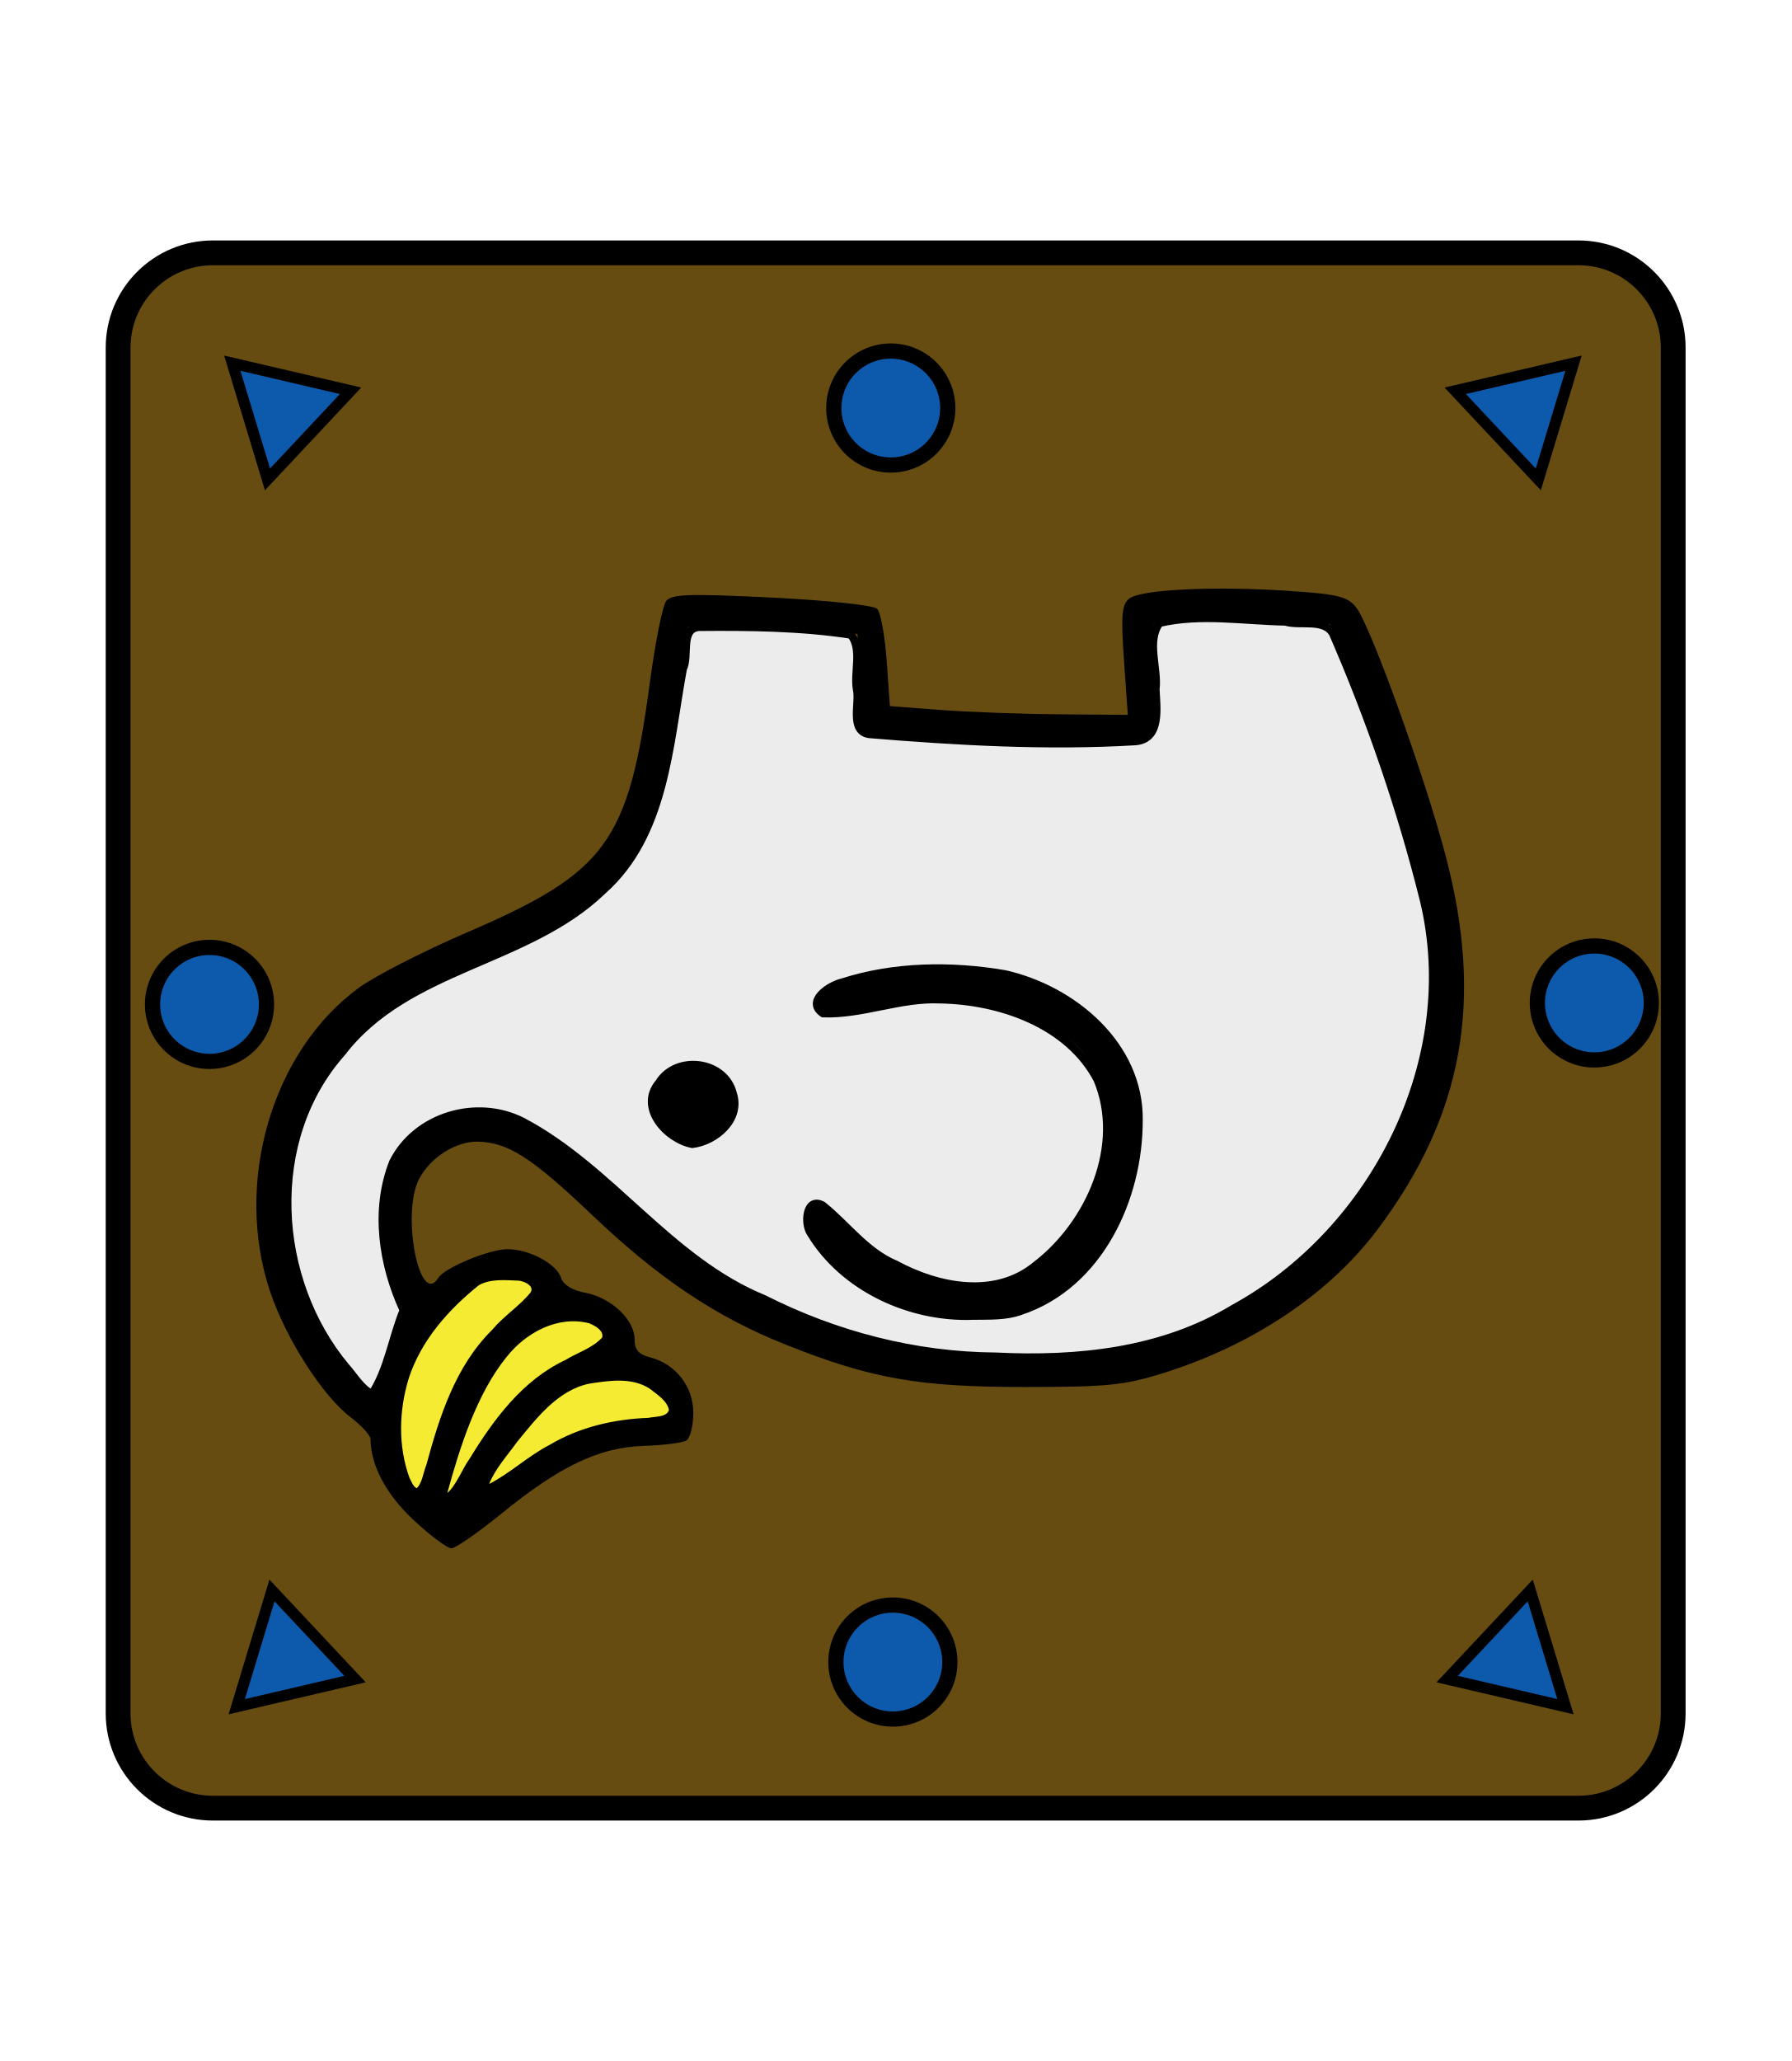
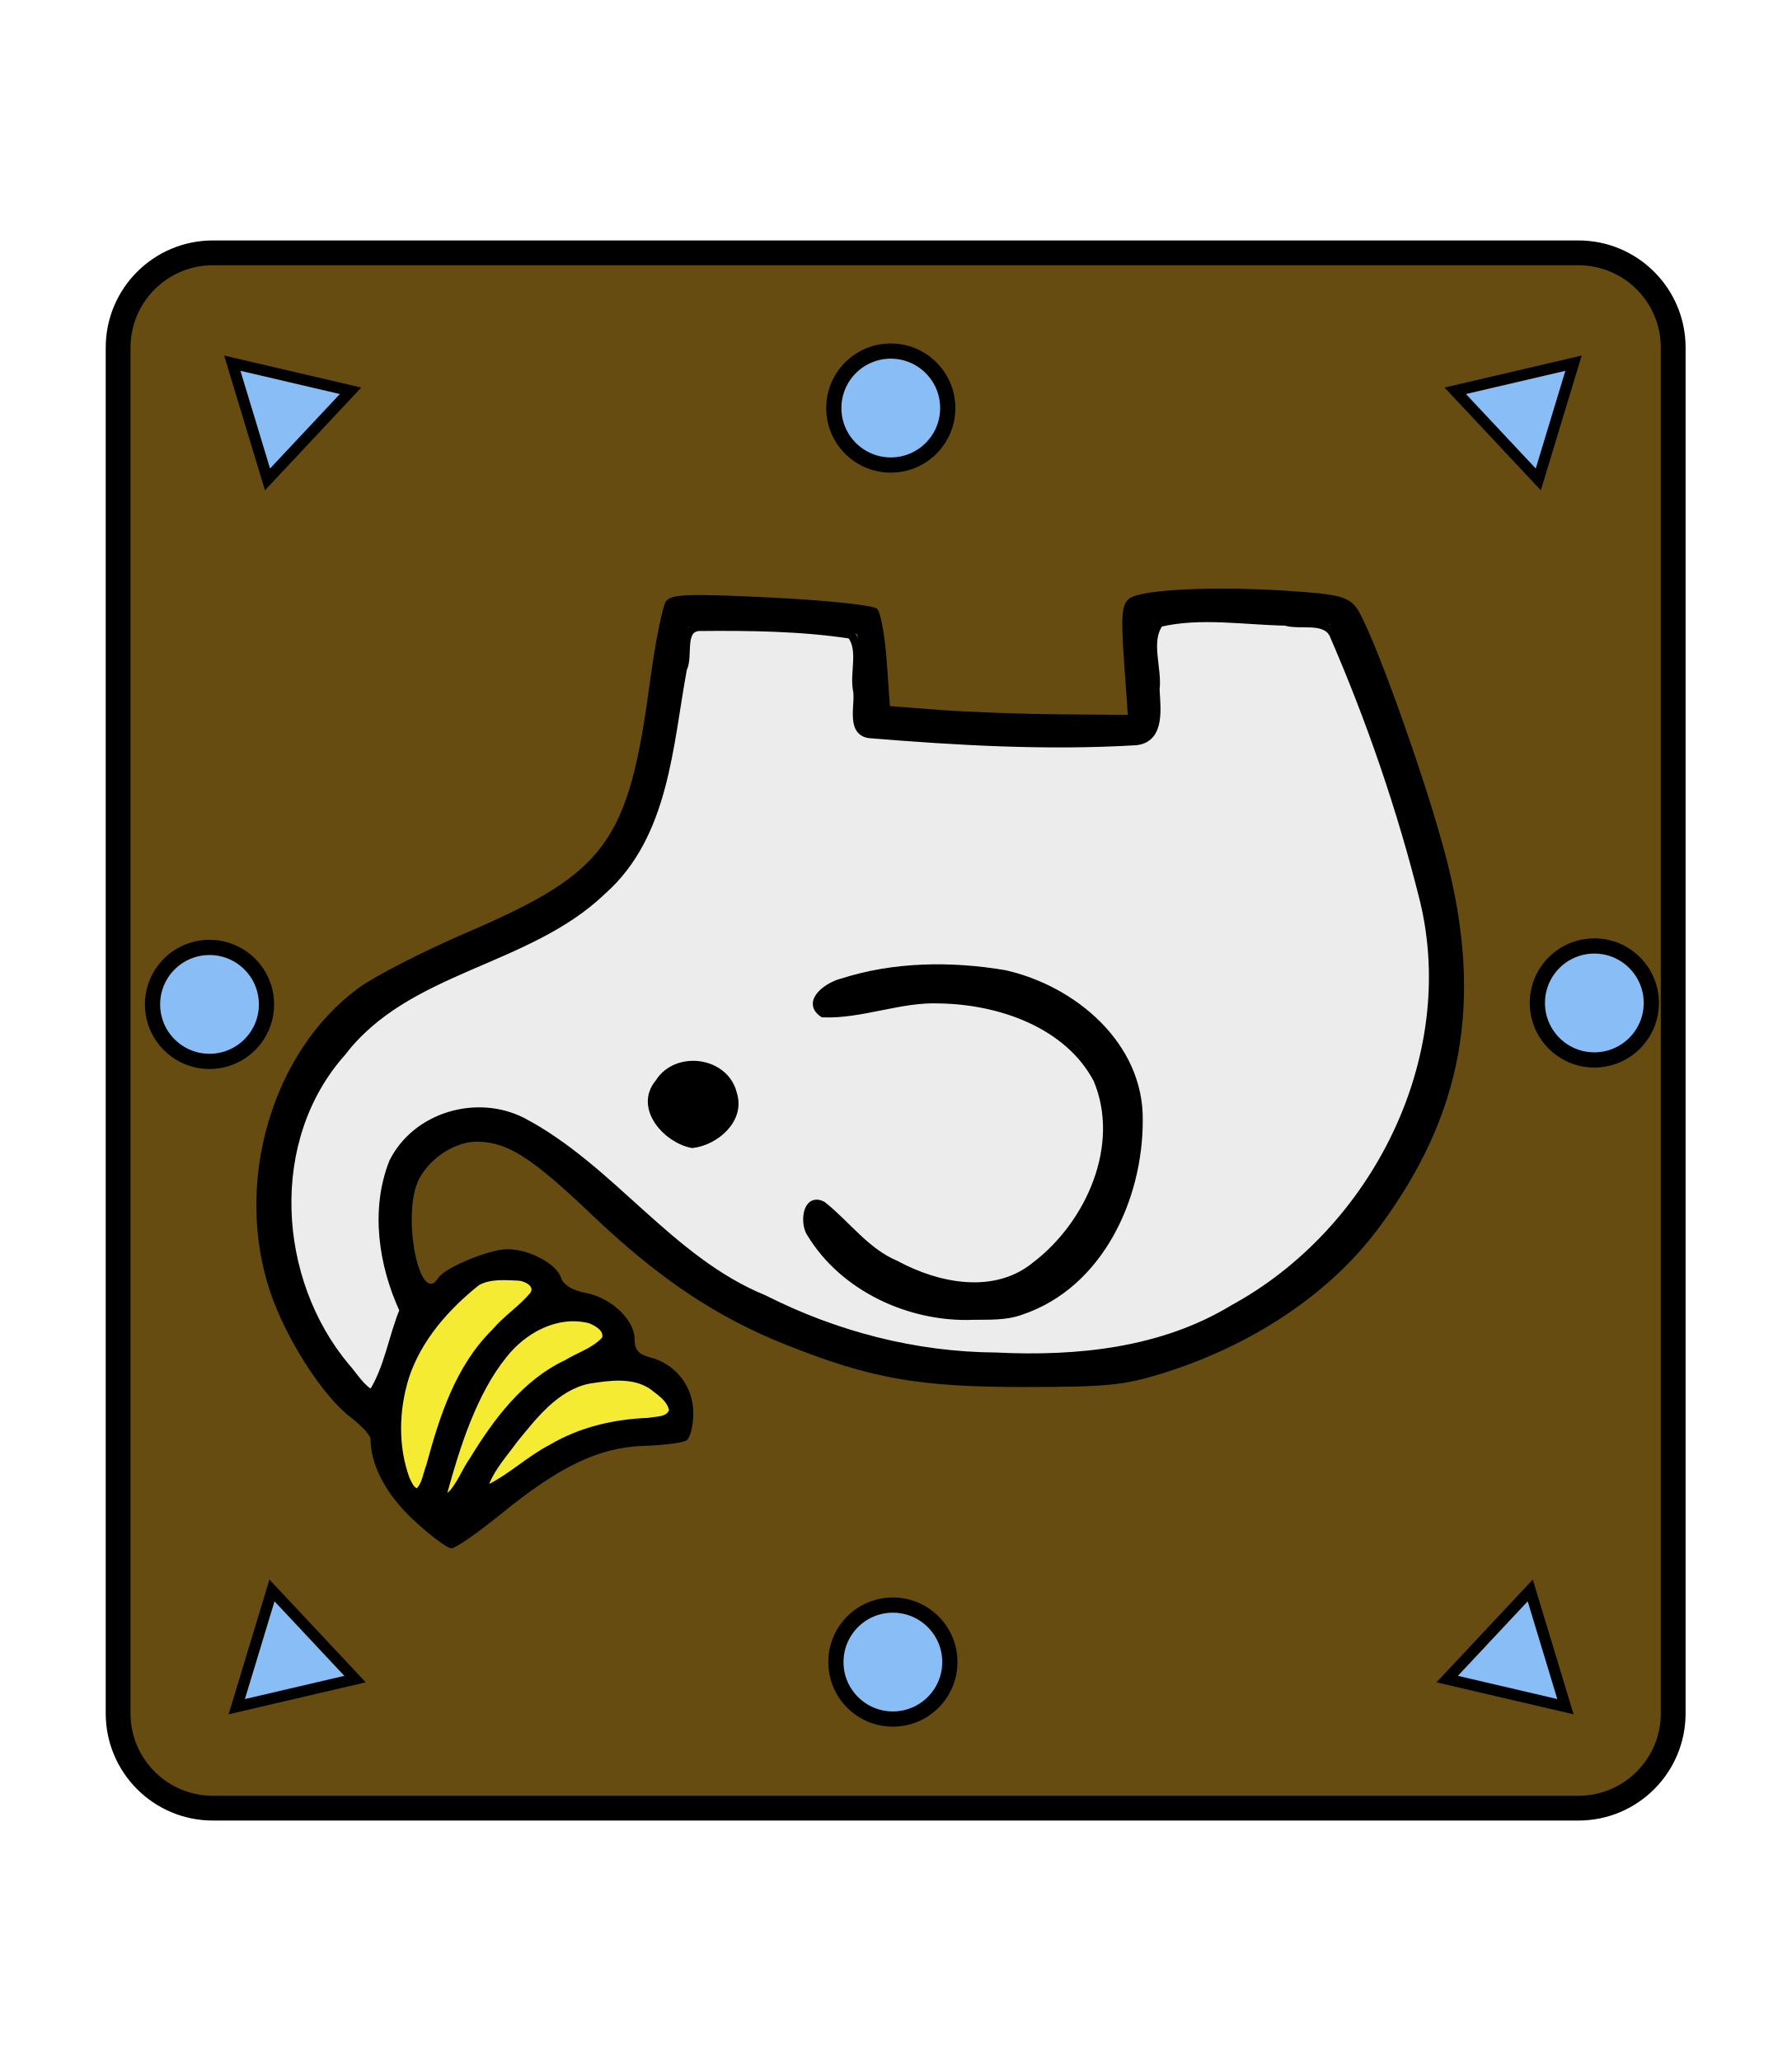
<svg xmlns="http://www.w3.org/2000/svg" id="svg4905" version="1.1" height="60" width="52.157">
  <defs id="defs4909" />
  <filter id="drop-shadow">
    <feGaussianBlur id="feGaussianBlur4880" stdDeviation="2" result="blur" in="SourceAlpha" />
    <feOffset id="feOffset4882" dy="2" dx="2" result="offsetBlur" />
    <feBlend id="feBlend4884" mode="normal" in2="offsetBlur" in="SourceGraphic" />
  </filter>
  <rect ry="2.759" y="-52.639" x="-48.717" height="45.278" width="45.278" id="rect5497-3" style="opacity:1;fill:#664c10;fill-opacity:1;stroke:#000000;stroke-width:0.722;stroke-linecap:square;stroke-linejoin:miter;stroke-miterlimit:4;stroke-dasharray:none;stroke-opacity:1;paint-order:fill markers stroke" transform="scale(-1)" />
-   <path transform="matrix(-0.9496239,0.8901212,-0.8901212,-0.9496239,220.8786,328.8962)" d="m -29.108,270.302 0,-2.717 2.353,1.359 z" id="path10754-6-8" style="display:inline;opacity:1;fill:#0d5aac;fill-opacity:1;stroke:#000000;stroke-width:0.25;stroke-linecap:square;stroke-linejoin:miter;stroke-miterlimit:4;stroke-dasharray:none;stroke-opacity:1;paint-order:fill markers stroke" />
-   <path transform="matrix(0.9496239,0.8901212,0.8901212,-0.9496239,-168.4056,328.8962)" d="m -29.108,270.302 0,-2.717 2.353,1.359 z" id="path10754-6-0" style="display:inline;opacity:1;fill:#0d5aac;fill-opacity:1;stroke:#000000;stroke-width:0.25;stroke-linecap:square;stroke-linejoin:miter;stroke-miterlimit:4;stroke-dasharray:none;stroke-opacity:1;paint-order:fill markers stroke" />
-   <path transform="matrix(0.949624,-0.8901212,0.8901212,0.949624,-168.1707,-268.6384)" d="m -29.108,270.302 0,-2.717 2.353,1.359 z" id="path10754-6-0-6" style="display:inline;opacity:1;fill:#0d5aac;fill-opacity:1;stroke:#000000;stroke-width:0.25;stroke-linecap:square;stroke-linejoin:miter;stroke-miterlimit:4;stroke-dasharray:none;stroke-opacity:1;paint-order:fill markers stroke" />
-   <path transform="matrix(-0.9496239,-0.8901212,-0.8901212,0.9496239,220.7486,-268.6384)" d="m -29.108,270.302 0,-2.717 2.353,1.359 z" id="path10754-6-3" style="display:inline;opacity:1;fill:#0d5aac;fill-opacity:1;stroke:#000000;stroke-width:0.25;stroke-linecap:square;stroke-linejoin:miter;stroke-miterlimit:4;stroke-dasharray:none;stroke-opacity:1;paint-order:fill markers stroke" />
+   <path transform="matrix(-0.9496239,0.8901212,-0.8901212,-0.9496239,220.8786,328.8962)" d="m -29.108,270.302 0,-2.717 2.353,1.359 z" id="path10754-6-8" style="display:inline;opacity:1;fill:#88bdf6;fill-opacity:1;stroke:#000000;stroke-width:0.25;stroke-linecap:square;stroke-linejoin:miter;stroke-miterlimit:4;stroke-dasharray:none;stroke-opacity:1;paint-order:fill markers stroke" />
+   <path transform="matrix(0.9496239,0.8901212,0.8901212,-0.9496239,-168.4056,328.8962)" d="m -29.108,270.302 0,-2.717 2.353,1.359 z" id="path10754-6-0" style="display:inline;opacity:1;fill:#88bdf6;fill-opacity:1;stroke:#000000;stroke-width:0.25;stroke-linecap:square;stroke-linejoin:miter;stroke-miterlimit:4;stroke-dasharray:none;stroke-opacity:1;paint-order:fill markers stroke" />
+   <path transform="matrix(0.949624,-0.8901212,0.8901212,0.949624,-168.1707,-268.6384)" d="m -29.108,270.302 0,-2.717 2.353,1.359 z" id="path10754-6-0-6" style="display:inline;opacity:1;fill:#88bdf6;fill-opacity:1;stroke:#000000;stroke-width:0.25;stroke-linecap:square;stroke-linejoin:miter;stroke-miterlimit:4;stroke-dasharray:none;stroke-opacity:1;paint-order:fill markers stroke" />
+   <path transform="matrix(-0.9496239,-0.8901212,-0.8901212,0.9496239,220.7486,-268.6384)" d="m -29.108,270.302 0,-2.717 2.353,1.359 z" id="path10754-6-3" style="display:inline;opacity:1;fill:#88bdf6;fill-opacity:1;stroke:#000000;stroke-width:0.25;stroke-linecap:square;stroke-linejoin:miter;stroke-miterlimit:4;stroke-dasharray:none;stroke-opacity:1;paint-order:fill markers stroke" />
  <g transform="matrix(-0.6458513,0,0,-0.6458513,-43.94588,214.4267)" id="g17211">
    <path style="fill:#000000;stroke-width:0.265" d="m -126.111,305.373 c -2.228,-0.144 -2.67,-0.25 -3.063,-0.737 -0.642,-0.794 -3.074,-7.534 -4.039,-11.195 -1.731,-6.563 -0.789,-11.725 3.079,-16.87 2.173,-2.891 5.634,-5.205 9.67,-6.465 1.733,-0.541 2.52,-0.62 6.218,-0.62 4.814,0 6.942,0.378 10.804,1.919 3.123,1.246 5.71,2.98 8.71,5.838 2.705,2.577 3.773,3.264 5.131,3.303 0.994,0.028 2.168,-0.716 2.669,-1.693 0.805,-1.567 -0.028,-5.812 -0.873,-4.445 -0.28,0.453 -2.279,1.283 -3.105,1.29 -0.976,0.008 -2.224,-0.655 -2.425,-1.286 -0.101,-0.318 -0.51,-0.57 -1.107,-0.682 -1.154,-0.216 -2.21,-1.214 -2.21,-2.086 0,-0.473 -0.182,-0.691 -0.684,-0.817 -1.161,-0.291 -1.962,-1.313 -1.962,-2.504 0,-0.58 0.14,-1.141 0.311,-1.247 0.171,-0.106 1.036,-0.215 1.922,-0.244 2.012,-0.065 3.782,-0.909 6.428,-3.063 1.053,-0.857 2.065,-1.557 2.249,-1.554 0.184,0.003 0.948,0.575 1.698,1.273 1.236,1.15 1.937,2.468 1.943,3.652 7.94e-4,0.165 0.406,0.608 0.901,0.986 1.262,0.962 2.914,3.542 3.624,5.656 1.647,4.909 -0.073,10.818 -3.985,13.69 -0.726,0.533 -2.92,1.658 -4.876,2.499 -6.304,2.712 -7.29,4.058 -8.258,11.279 -0.243,1.81 -0.574,3.46 -0.736,3.666 -0.246,0.313 -1.033,0.338 -4.76,0.154 -2.525,-0.125 -4.588,-0.345 -4.749,-0.506 -0.156,-0.156 -0.35,-1.207 -0.43,-2.335 l -0.145,-2.05 -2.249,-0.172 c -1.237,-0.095 -3.65,-0.184 -5.363,-0.198 l -3.114,-0.026 0.172,2.452 c 0.142,2.014 0.101,2.512 -0.227,2.784 -0.5,0.415 -3.754,0.576 -7.169,0.356 z m 5.598,-1.265 c 0.599,-0.16 0.608,-0.215 0.433,-2.461 -0.268,-3.422 -0.486,-3.311 6.092,-3.098 2.914,0.094 5.745,0.247 6.291,0.339 l 0.992,0.168 v 2.181 2.181 l 0.827,0.165 c 0.455,0.091 2.174,0.165 3.82,0.165 h 2.993 l 0.167,-1.257 c 0.792,-5.95 1.46,-8.13 3.045,-9.931 1.331,-1.512 2.956,-2.542 5.948,-3.772 3.529,-1.45 4.321,-1.902 5.835,-3.334 2.421,-2.289 3.622,-6.055 3.027,-9.486 -0.374,-2.157 -1.044,-3.689 -2.397,-5.48 -1.009,-1.337 -1.57,-1.735 -1.57,-1.116 0,0.157 -0.299,1.034 -0.665,1.948 l -0.665,1.662 0.527,1.161 c 0.735,1.621 0.729,4.284 -0.012,5.501 -1.174,1.926 -3.024,2.659 -5.12,2.029 -1.508,-0.454 -2.45,-1.155 -5.802,-4.322 -2.239,-2.115 -3.028,-2.669 -5.556,-3.903 -4.266,-2.082 -6.718,-2.629 -11.81,-2.636 -3.819,-0.005 -4.262,0.048 -6.444,0.763 -4.425,1.45 -8.069,4.508 -10.153,8.52 -2.062,3.971 -2.504,7.632 -1.447,12.011 0.588,2.436 2.87,9.147 3.663,10.771 l 0.49,1.003 2.381,0.148 c 3.86,0.241 4.466,0.25 5.11,0.077 z m 6.663,-16.198 c -4.516,-1.446 -6.318,-4.585 -5.18,-9.027 1.394,-5.442 5.934,-7.631 11.081,-5.343 2.053,0.913 3.888,2.95 3.52,3.909 -0.253,0.659 -0.865,0.4 -1.569,-0.663 -0.484,-0.732 -1.175,-1.271 -2.35,-1.835 -2.04,-0.979 -3.509,-1.227 -4.957,-0.837 -3.027,0.815 -5.381,5.247 -4.508,8.487 0.469,1.741 1.152,2.514 3.046,3.446 2.146,1.057 4.482,1.275 7.087,0.664 2.491,-0.585 2.884,-0.561 2.78,0.17 -0.182,1.273 -6.072,1.951 -8.949,1.03 z m 13.843,-4.008 c -0.656,-0.261 -1.142,-1.032 -1.142,-1.811 0,-0.62 1.175,-1.624 1.9,-1.624 0.656,0 1.804,1.153 1.804,1.811 0,1.146 -1.452,2.067 -2.562,1.625 z m 11.676,-10.91 c 1.537,-1.596 2.267,-3.34 2.265,-5.412 -0.001,-1.329 -0.414,-2.724 -0.805,-2.724 -0.104,0 -0.387,0.786 -0.629,1.746 -0.777,3.093 -1.919,4.949 -4.1,6.663 -0.85,0.668 -0.515,1.116 0.836,1.116 0.973,0 1.241,-0.153 2.432,-1.389 z m -3.717,-1.011 c 1.259,-0.743 2.419,-2.579 3.208,-5.075 0.361,-1.142 0.656,-2.16 0.655,-2.262 -2.65e-4,-0.102 -0.426,0.52 -0.945,1.381 -1.605,2.662 -2.693,3.792 -4.509,4.686 -1.777,0.875 -1.882,0.989 -1.372,1.5 0.489,0.489 1.933,0.377 2.962,-0.23 z m -0.954,-3.076 c 0.936,-0.753 2.966,-3.371 2.966,-3.825 0,-0.118 -0.625,0.26 -1.389,0.841 -1.737,1.321 -3.795,2.111 -5.5,2.111 -1.417,0 -1.701,0.373 -0.85,1.115 0.712,0.62 1.151,0.731 2.524,0.636 0.925,-0.064 1.532,-0.301 2.249,-0.877 z" id="path17194" />
    <path style="opacity:1;fill:#ececec;fill-opacity:1;stroke:#000000;stroke-width:1.35;stroke-linecap:square;stroke-linejoin:miter;stroke-miterlimit:4;stroke-dasharray:none;stroke-opacity:1;paint-order:fill markers stroke" d="m -126.334,6.894 c -2.725,4.144 -3.474,9.657 -5.372,14.229 3.585,7.753 5,17.118 1.784,25.233 -3.941,7.851 -14.217,10.872 -22.003,6.938 -15.19,-7.98 -25.044,-23.656 -41.182,-30.251 -12.259,-6.199 -25.768,-9.703 -39.525,-9.796 -13.895,-0.687 -28.361,0.782 -40.49,8.157 -24.082,13.136 -38.976,42.491 -32.419,69.594 3.86,15.51 9.106,30.734 15.474,45.388 1.516,2.666 5.618,1.27 8.108,2.045 7.088,0.128 14.486,1.41 21.431,-0.222 2.304,-3.1 0.232,-7.723 0.678,-11.313 -0.129,-3.066 -0.991,-8.421 3.389,-8.843 15.116,-0.905 30.381,-0.029 45.451,1.214 3.325,0.53 1.529,5.335 2.075,7.621 0.515,2.941 -0.978,6.824 1,9.316 8.512,1.299 17.324,1.39 25.954,1.31 3.187,-0.313 1.573,-5.026 2.659,-7.086 2.423,-13.09 3.025,-28.368 13.716,-37.831 12.799,-12.337 33.273,-13.022 44.374,-27.527 13.221,-14.794 11.782,-38.794 -0.654,-53.629 -1.244,-1.347 -2.692,-3.846 -4.448,-4.547 z M -228.747,20.165 c 10.687,-0.422 22.028,4.765 27.653,14.053 1.159,1.592 0.822,6.269 -1.998,4.781 -4.171,-3.321 -7.378,-7.941 -12.483,-10.082 -7.249,-3.925 -17.007,-5.835 -23.899,-0.116 -9.181,7.031 -15.141,20.431 -10.449,31.627 4.99,9.489 16.647,13.461 26.807,13.634 6.752,0.312 13.295,-2.621 19.934,-2.37 3.024,2.07 -1.107,4.789 -3.252,5.278 -8.85,2.858 -18.584,2.965 -27.681,1.423 -11.65,-2.606 -23.056,-12.147 -22.866,-24.936 -0.015,-13.276 6.744,-27.98 20.1,-32.455 2.597,-0.956 5.416,-0.789 8.133,-0.836 z m 47.836,29.265 c 4.351,0.83 9.25,6.218 5.678,10.453 -2.977,4.806 -11.256,3.782 -12.613,-1.918 -1.378,-4.332 2.988,-8.05 6.935,-8.535 z" id="path17198" transform="matrix(0.2645833,0,0,0.2645833,-51.38914,267.3577)" />
    <path style="opacity:1;fill:#f6eb33;fill-opacity:1;stroke:#000000;stroke-width:0.477;stroke-linecap:square;stroke-linejoin:miter;stroke-miterlimit:4;stroke-dasharray:none;stroke-opacity:1;paint-order:fill markers stroke" d="m -134.052,-9.455 c -1.092,1.043 -1.217,2.828 -1.779,4.199 -2.228,8.217 -4.948,16.787 -11.187,22.919 -1.941,2.329 -4.593,3.972 -6.499,6.32 -0.914,1.356 1.108,2.368 2.227,2.419 2.27,0.091 4.824,0.35 6.873,-0.805 5.253,-4.197 9.925,-9.488 12.047,-15.979 1.705,-5.515 1.866,-11.685 -0.125,-17.144 -0.38,-0.664 -0.696,-1.793 -1.557,-1.929 z" id="path17200" transform="matrix(0.2645833,0,0,0.2645833,-51.38914,267.3577)" />
    <path style="opacity:1;fill:#f6eb33;fill-opacity:1;stroke:#000000;stroke-width:0.477;stroke-linecap:square;stroke-linejoin:miter;stroke-miterlimit:4;stroke-dasharray:none;stroke-opacity:1;paint-order:fill markers stroke" d="m -139.282,-10.215 c -1.508,1.169 -2.771,4.454 -3.913,5.967 -4.054,6.633 -8.943,13.267 -16.17,16.67 -2.111,1.295 -4.699,2.049 -6.385,3.923 -0.461,1.401 1.281,2.367 2.379,2.796 5.436,1.387 10.983,-1.62 14.298,-5.83 5.125,-6.302 8.036,-15.56 10.144,-23.259 0.005,-0.178 -0.192,-0.295 -0.353,-0.267 z" id="path17202" transform="matrix(0.2645833,0,0,0.2645833,-51.38914,267.3577)" />
    <path style="opacity:1;fill:#f6eb33;fill-opacity:1;stroke:#000000;stroke-width:0.477;stroke-linecap:square;stroke-linejoin:miter;stroke-miterlimit:4;stroke-dasharray:none;stroke-opacity:1;paint-order:fill markers stroke" d="m -146.376,-8.698 c -3.655,1.874 -6.7,4.804 -10.368,6.699 -5.05,2.995 -10.889,4.342 -16.713,4.551 -1.209,0.27 -3.282,0.068 -3.715,1.549 0.304,1.76 2.11,2.84 3.414,3.876 3.118,2.015 7.081,1.403 10.542,0.858 5.419,-1.186 8.993,-5.908 12.33,-9.965 1.686,-2.355 3.756,-4.584 4.83,-7.293 0.005,-0.17 -0.151,-0.307 -0.32,-0.274 z" id="path17204" transform="matrix(0.2645833,0,0,0.2645833,-51.38914,267.3577)" />
  </g>
-   <circle r="1.659" cy="-29.198" cx="-46.421" id="path5973-1-7" style="opacity:1;fill:#0d5aac;fill-opacity:1;stroke:#000000;stroke-width:0.443;stroke-linecap:square;stroke-linejoin:miter;stroke-miterlimit:4;stroke-dasharray:none;stroke-opacity:1;paint-order:fill markers stroke" transform="scale(-1)" />
-   <circle r="1.659" cy="-29.24" cx="-6.1" id="path5973-1-7-7" style="display:inline;opacity:1;fill:#0d5aac;fill-opacity:1;stroke:#000000;stroke-width:0.443;stroke-linecap:square;stroke-linejoin:miter;stroke-miterlimit:4;stroke-dasharray:none;stroke-opacity:1;paint-order:fill markers stroke" transform="scale(-1)" />
-   <circle r="1.659" cy="-48.386" cx="-25.997" id="path5973-1-7-6-56" style="display:inline;opacity:1;fill:#0d5aac;fill-opacity:1;stroke:#000000;stroke-width:0.443;stroke-linecap:square;stroke-linejoin:miter;stroke-miterlimit:4;stroke-dasharray:none;stroke-opacity:1;paint-order:fill markers stroke" transform="scale(-1)" />
-   <circle r="1.659" cy="-11.879" cx="-25.936" id="path5973-1-7-6-5" style="display:inline;opacity:1;fill:#0d5aac;fill-opacity:1;stroke:#000000;stroke-width:0.443;stroke-linecap:square;stroke-linejoin:miter;stroke-miterlimit:4;stroke-dasharray:none;stroke-opacity:1;paint-order:fill markers stroke" transform="scale(-1)" />
+   <circle r="1.659" cy="-29.198" cx="-46.421" id="path5973-1-7" style="opacity:1;fill:#88bdf6;fill-opacity:1;stroke:#000000;stroke-width:0.443;stroke-linecap:square;stroke-linejoin:miter;stroke-miterlimit:4;stroke-dasharray:none;stroke-opacity:1;paint-order:fill markers stroke" transform="scale(-1)" />
+   <circle r="1.659" cy="-29.24" cx="-6.1" id="path5973-1-7-7" style="display:inline;opacity:1;fill:#88bdf6;fill-opacity:1;stroke:#000000;stroke-width:0.443;stroke-linecap:square;stroke-linejoin:miter;stroke-miterlimit:4;stroke-dasharray:none;stroke-opacity:1;paint-order:fill markers stroke" transform="scale(-1)" />
+   <circle r="1.659" cy="-48.386" cx="-25.997" id="path5973-1-7-6-56" style="display:inline;opacity:1;fill:#88bdf6;fill-opacity:1;stroke:#000000;stroke-width:0.443;stroke-linecap:square;stroke-linejoin:miter;stroke-miterlimit:4;stroke-dasharray:none;stroke-opacity:1;paint-order:fill markers stroke" transform="scale(-1)" />
+   <circle r="1.659" cy="-11.879" cx="-25.936" id="path5973-1-7-6-5" style="display:inline;opacity:1;fill:#88bdf6;fill-opacity:1;stroke:#000000;stroke-width:0.443;stroke-linecap:square;stroke-linejoin:miter;stroke-miterlimit:4;stroke-dasharray:none;stroke-opacity:1;paint-order:fill markers stroke" transform="scale(-1)" />
</svg>
